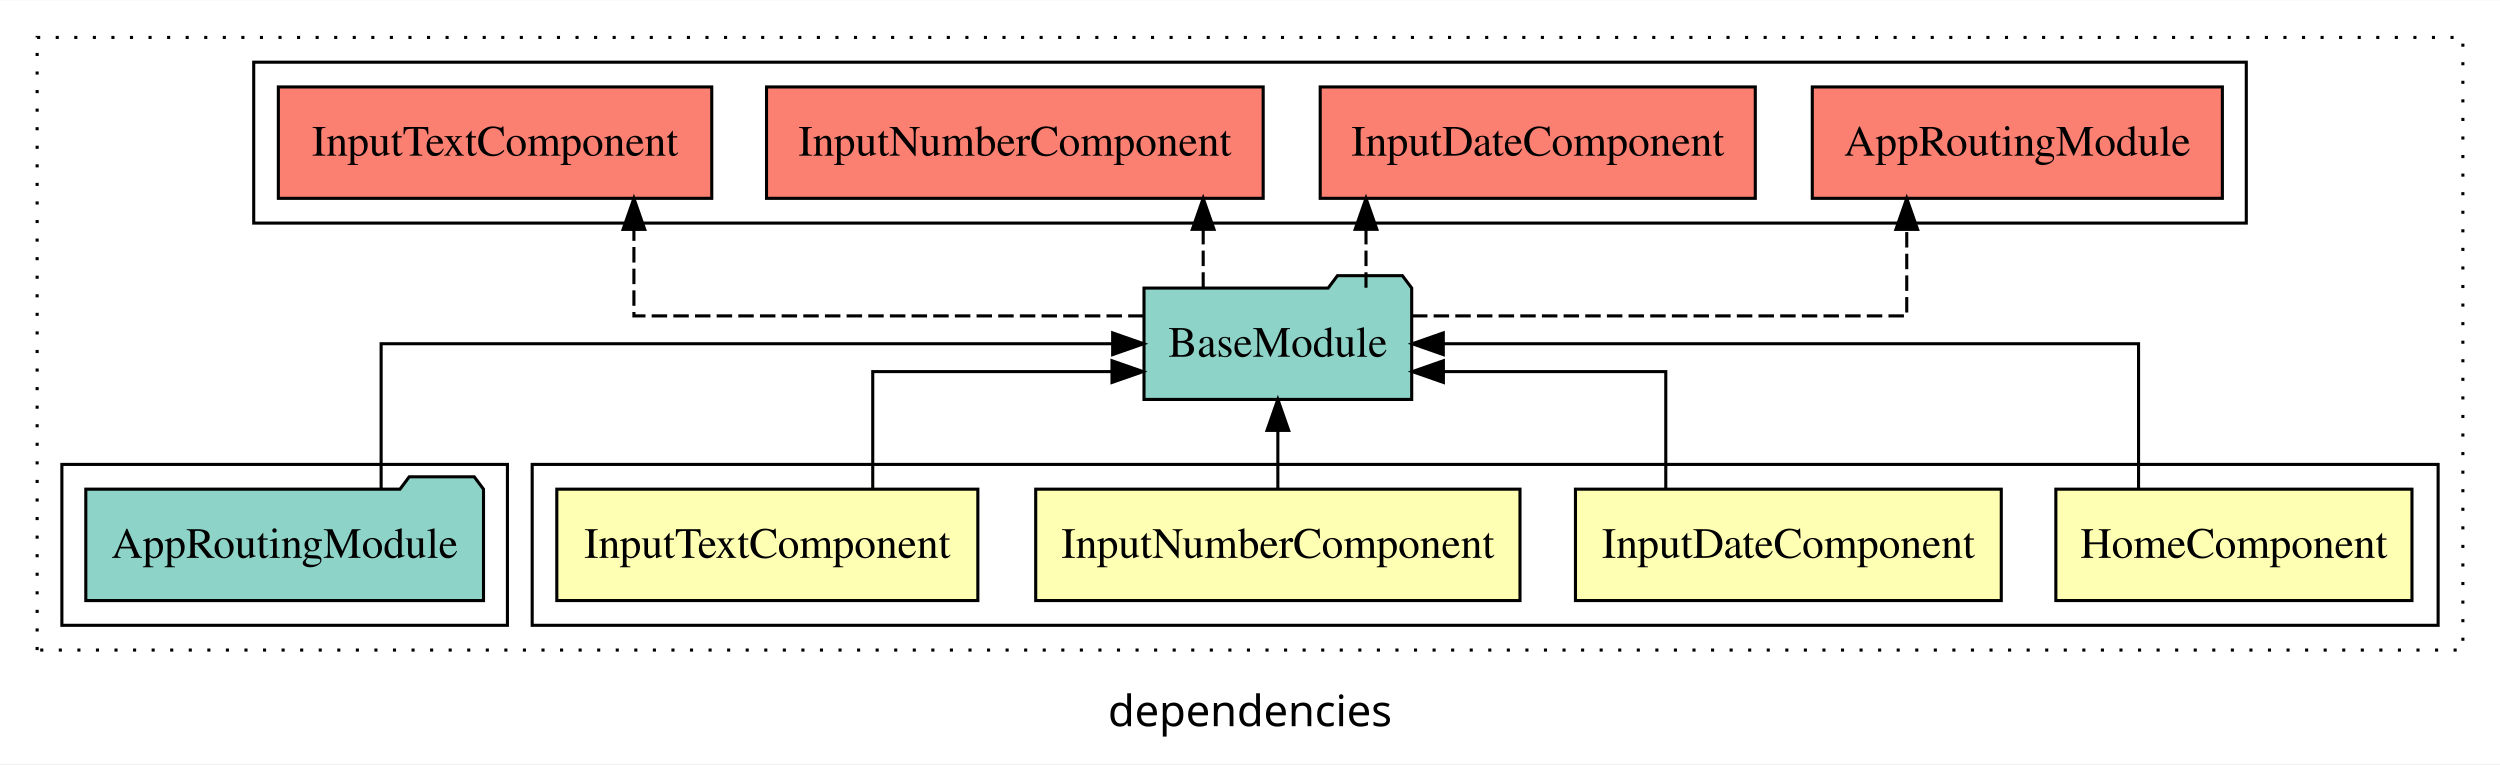
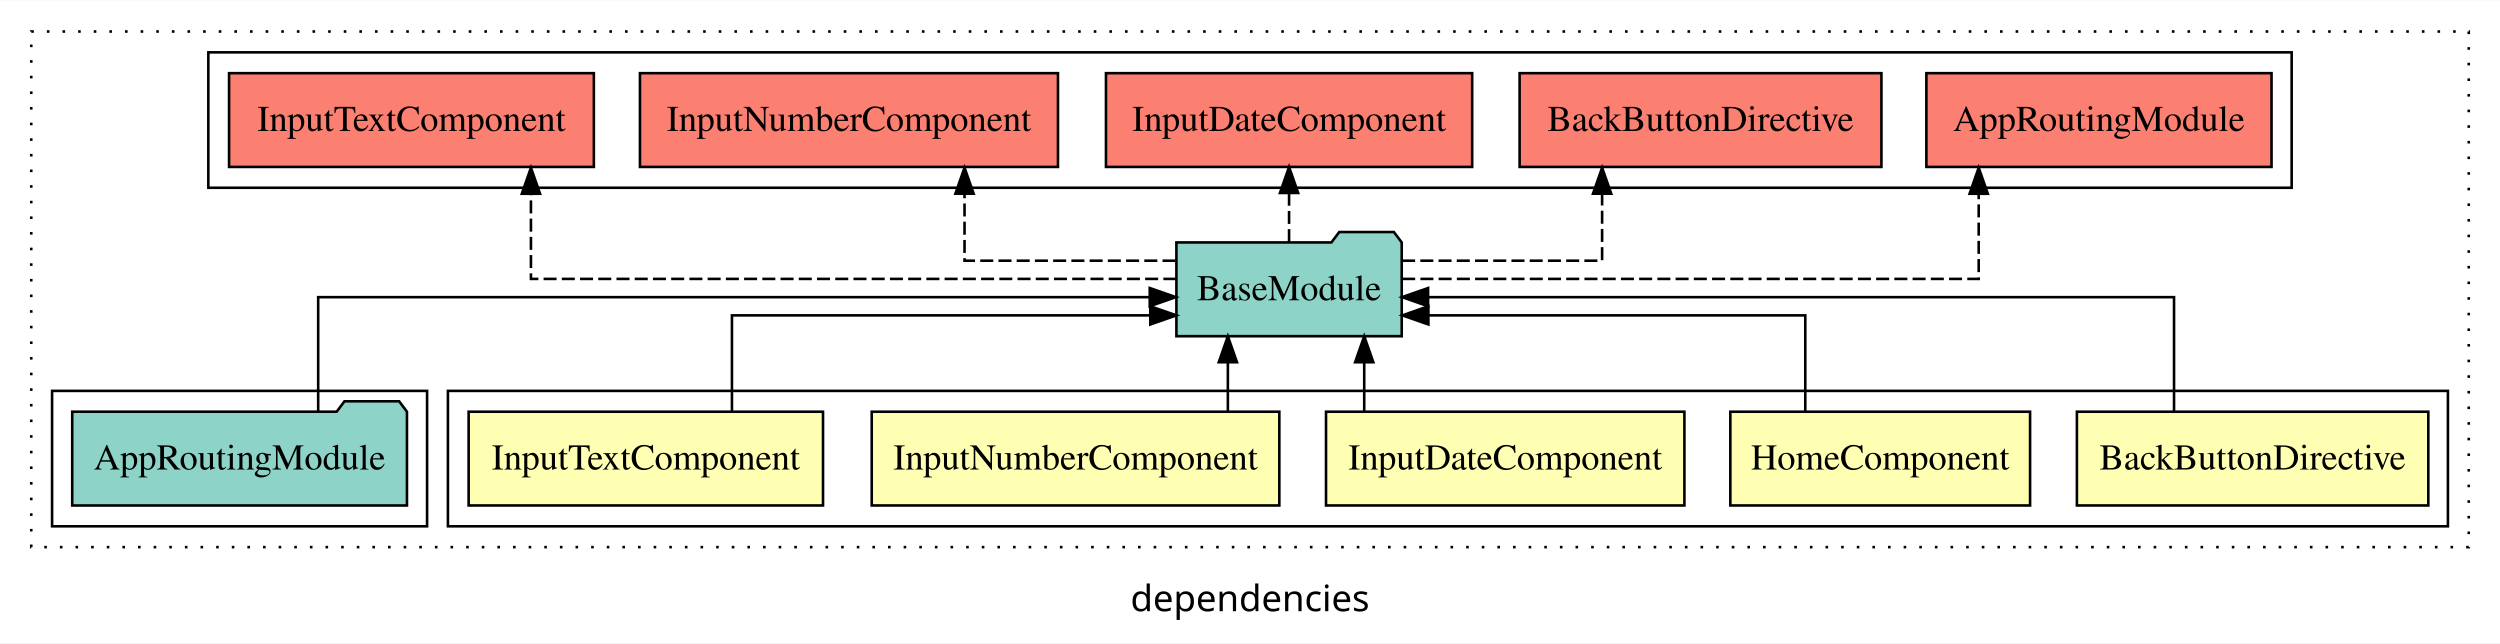
- <svg xmlns="http://www.w3.org/2000/svg" width="808pt" height="247pt" viewBox="0.00 0.00 808.00 246.80">
+ <svg xmlns="http://www.w3.org/2000/svg" width="960pt" height="247pt" viewBox="0.00 0.00 960.00 246.80">
  <g id="graph0" class="graph" transform="scale(1 1) rotate(0) translate(4 242.8)">
-     <polygon fill="white" stroke="transparent" points="-4,4 -4,-242.8 804,-242.8 804,4 -4,4" />
-     <text text-anchor="middle" x="400" y="-8.2" font-family="sans-serif" font-size="14.00">dependencies</text>
+     <polygon fill="white" stroke="transparent" points="-4,4 -4,-242.8 956,-242.8 956,4 -4,4" />
+     <text text-anchor="middle" x="476" y="-8.2" font-family="sans-serif" font-size="14.00">dependencies</text>
    <g id="clust1" class="cluster">
-       <polygon fill="none" stroke="black" stroke-dasharray="1,5" points="8,-32.8 8,-230.8 792,-230.8 792,-32.8 8,-32.8" />
+       <polygon fill="none" stroke="black" stroke-dasharray="1,5" points="8,-32.8 8,-230.8 944,-230.8 944,-32.8 8,-32.8" />
+     </g>
+     <g id="clust2" class="cluster">
+       <polygon fill="none" stroke="black" points="168,-40.8 168,-92.8 936,-92.8 936,-40.8 168,-40.8" />
+     </g>
+     <g id="clust9" class="cluster">
+       <polygon fill="none" stroke="black" points="76,-170.8 76,-222.8 876,-222.8 876,-170.8 76,-170.8" />
    </g>
    <g id="clust8" class="cluster">
-       <polygon fill="none" stroke="black" points="78,-170.8 78,-222.8 722,-222.8 722,-170.8 78,-170.8" />
-     </g>
-     <g id="clust2" class="cluster">
-       <polygon fill="none" stroke="black" points="168,-40.8 168,-92.8 784,-92.8 784,-40.8 168,-40.8" />
-     </g>
-     <g id="clust7" class="cluster">
      <polygon fill="none" stroke="black" points="16,-40.8 16,-92.8 160,-92.8 160,-40.8 16,-40.8" />
    </g>
    <g id="node1" class="node">
+       <polygon fill="#ffffb3" stroke="black" points="928.47,-84.8 793.53,-84.8 793.53,-48.8 928.47,-48.8 928.47,-84.8" />
+       <text text-anchor="middle" x="861" y="-62.6" font-family="Times,serif" font-size="14.00">BackButtonDirective</text>
+     </g>
+     <g id="node6" class="node">
+       <polygon fill="#8dd3c7" stroke="black" points="534.26,-149.8 531.26,-153.8 510.26,-153.8 507.26,-149.8 447.74,-149.8 447.74,-113.8 534.26,-113.8 534.26,-149.8" />
+       <text text-anchor="middle" x="491" y="-127.6" font-family="Times,serif" font-size="14.00">BaseModule</text>
+     </g>
+     <g id="edge1" class="edge">
+       <path fill="none" stroke="black" d="M830.83,-85.07C830.83,-103.36 830.83,-128.8 830.83,-128.8 830.83,-128.8 544.38,-128.8 544.38,-128.8" />
+       <polygon fill="black" stroke="black" points="544.38,-125.3 534.38,-128.8 544.38,-132.3 544.38,-125.3" />
+     </g>
+     <g id="node2" class="node">
      <polygon fill="#ffffb3" stroke="black" points="775.55,-84.8 660.45,-84.8 660.45,-48.8 775.55,-48.8 775.55,-84.8" />
      <text text-anchor="middle" x="718" y="-62.6" font-family="Times,serif" font-size="14.00">HomeComponent</text>
    </g>
-     <g id="node5" class="node">
-       <polygon fill="#8dd3c7" stroke="black" points="452.26,-149.8 449.26,-153.8 428.26,-153.8 425.26,-149.8 365.74,-149.8 365.74,-113.8 452.26,-113.8 452.26,-149.8" />
-       <text text-anchor="middle" x="409" y="-127.6" font-family="Times,serif" font-size="14.00">BaseModule</text>
+     <g id="edge2" class="edge">
+       <path fill="none" stroke="black" d="M689.23,-84.81C689.23,-100.85 689.23,-121.8 689.23,-121.8 689.23,-121.8 544.5,-121.8 544.5,-121.8" />
+       <polygon fill="black" stroke="black" points="544.5,-118.3 534.5,-121.8 544.5,-125.3 544.5,-118.3" />
    </g>
-     <g id="edge1" class="edge">
-       <path fill="none" stroke="black" d="M687.18,-84.91C687.18,-104.14 687.18,-131.8 687.18,-131.8 687.18,-131.8 462.47,-131.8 462.47,-131.8" />
-       <polygon fill="black" stroke="black" points="462.47,-128.3 452.47,-131.8 462.47,-135.3 462.47,-128.3" />
-     </g>
-     <g id="node2" class="node">
+     <g id="node3" class="node">
      <polygon fill="#ffffb3" stroke="black" points="642.81,-84.8 505.19,-84.8 505.19,-48.8 642.81,-48.8 642.81,-84.8" />
      <text text-anchor="middle" x="574" y="-62.6" font-family="Times,serif" font-size="14.00">InputDateComponent</text>
    </g>
-     <g id="edge2" class="edge">
-       <path fill="none" stroke="black" d="M534.38,-84.83C534.38,-101.2 534.38,-122.8 534.38,-122.8 534.38,-122.8 462.5,-122.8 462.5,-122.8" />
-       <polygon fill="black" stroke="black" points="462.5,-119.3 452.5,-122.8 462.5,-126.3 462.5,-119.3" />
+     <g id="edge3" class="edge">
+       <path fill="none" stroke="black" d="M519.86,-84.91C519.86,-84.91 519.86,-103.79 519.86,-103.79" />
+       <polygon fill="black" stroke="black" points="516.36,-103.79 519.86,-113.79 523.36,-103.79 516.36,-103.79" />
    </g>
-     <g id="node3" class="node">
+     <g id="node4" class="node">
      <polygon fill="#ffffb3" stroke="black" points="487.26,-84.8 330.74,-84.8 330.74,-48.8 487.26,-48.8 487.26,-84.8" />
      <text text-anchor="middle" x="409" y="-62.6" font-family="Times,serif" font-size="14.00">InputNumberComponent</text>
    </g>
-     <g id="edge3" class="edge">
-       <path fill="none" stroke="black" d="M409,-84.91C409,-84.91 409,-103.79 409,-103.79" />
-       <polygon fill="black" stroke="black" points="405.5,-103.79 409,-113.79 412.5,-103.79 405.5,-103.79" />
+     <g id="edge4" class="edge">
+       <path fill="none" stroke="black" d="M467.5,-84.91C467.5,-84.91 467.5,-103.79 467.5,-103.79" />
+       <polygon fill="black" stroke="black" points="464,-103.79 467.5,-113.79 471,-103.79 464,-103.79" />
    </g>
-     <g id="node4" class="node">
+     <g id="node5" class="node">
      <polygon fill="#ffffb3" stroke="black" points="312.04,-84.8 175.96,-84.8 175.96,-48.8 312.04,-48.8 312.04,-84.8" />
      <text text-anchor="middle" x="244" y="-62.6" font-family="Times,serif" font-size="14.00">InputTextComponent</text>
    </g>
-     <g id="edge4" class="edge">
-       <path fill="none" stroke="black" d="M278.07,-84.83C278.07,-101.2 278.07,-122.8 278.07,-122.8 278.07,-122.8 355.4,-122.8 355.4,-122.8" />
-       <polygon fill="black" stroke="black" points="355.4,-126.3 365.4,-122.8 355.4,-119.3 355.4,-126.3" />
+     <g id="edge5" class="edge">
+       <path fill="none" stroke="black" d="M277.07,-84.81C277.07,-100.85 277.07,-121.8 277.07,-121.8 277.07,-121.8 437.71,-121.8 437.71,-121.8" />
+       <polygon fill="black" stroke="black" points="437.71,-125.3 447.71,-121.8 437.71,-118.3 437.71,-125.3" />
+     </g>
+     <g id="node8" class="node">
+       <polygon fill="#fb8072" stroke="black" points="868.27,-214.8 735.73,-214.8 735.73,-178.8 868.27,-178.8 868.27,-214.8" />
+       <text text-anchor="middle" x="802" y="-192.6" font-family="Times,serif" font-size="14.00">AppRoutingModule </text>
+     </g>
+     <g id="edge7" class="edge">
+       <path fill="none" stroke="black" stroke-dasharray="5,2" d="M534.43,-135.8C609.56,-135.8 755.82,-135.8 755.82,-135.8 755.82,-135.8 755.82,-168.5 755.82,-168.5" />
+       <polygon fill="black" stroke="black" points="752.32,-168.5 755.82,-178.5 759.32,-168.5 752.32,-168.5" />
+     </g>
+     <g id="node9" class="node">
+       <polygon fill="#fb8072" stroke="black" points="718.47,-214.8 579.53,-214.8 579.53,-178.8 718.47,-178.8 718.47,-214.8" />
+       <text text-anchor="middle" x="649" y="-192.6" font-family="Times,serif" font-size="14.00">BackButtonDirective </text>
+     </g>
+     <g id="edge8" class="edge">
+       <path fill="none" stroke="black" stroke-dasharray="5,2" d="M534.4,-142.8C568.83,-142.8 611.21,-142.8 611.21,-142.8 611.21,-142.8 611.21,-168.52 611.21,-168.52" />
+       <polygon fill="black" stroke="black" points="607.71,-168.52 611.21,-178.52 614.71,-168.52 607.71,-168.52" />
+     </g>
+     <g id="node10" class="node">
+       <polygon fill="#fb8072" stroke="black" points="561.31,-214.8 420.69,-214.8 420.69,-178.8 561.31,-178.8 561.31,-214.8" />
+       <text text-anchor="middle" x="491" y="-192.6" font-family="Times,serif" font-size="14.00">InputDateComponent </text>
+     </g>
+     <g id="edge9" class="edge">
+       <path fill="none" stroke="black" stroke-dasharray="5,2" d="M491,-149.91C491,-149.91 491,-168.79 491,-168.79" />
+       <polygon fill="black" stroke="black" points="487.5,-168.79 491,-178.79 494.5,-168.79 487.5,-168.79" />
+     </g>
+     <g id="node11" class="node">
+       <polygon fill="#fb8072" stroke="black" points="402.26,-214.8 241.74,-214.8 241.74,-178.8 402.26,-178.8 402.26,-214.8" />
+       <text text-anchor="middle" x="322" y="-192.6" font-family="Times,serif" font-size="14.00">InputNumberComponent </text>
+     </g>
+     <g id="edge10" class="edge">
+       <path fill="none" stroke="black" stroke-dasharray="5,2" d="M447.41,-142.8C411.47,-142.8 366.38,-142.8 366.38,-142.8 366.38,-142.8 366.38,-168.52 366.38,-168.52" />
+       <polygon fill="black" stroke="black" points="362.88,-168.52 366.38,-178.52 369.88,-168.52 362.88,-168.52" />
+     </g>
+     <g id="node12" class="node">
+       <polygon fill="#fb8072" stroke="black" points="224.04,-214.8 83.96,-214.8 83.96,-178.8 224.04,-178.8 224.04,-214.8" />
+       <text text-anchor="middle" x="154" y="-192.6" font-family="Times,serif" font-size="14.00">InputTextComponent </text>
+     </g>
+     <g id="edge11" class="edge">
+       <path fill="none" stroke="black" stroke-dasharray="5,2" d="M447.73,-135.8C366.63,-135.8 199.88,-135.8 199.88,-135.8 199.88,-135.8 199.88,-168.5 199.88,-168.5" />
+       <polygon fill="black" stroke="black" points="196.38,-168.5 199.88,-178.5 203.38,-168.5 196.38,-168.5" />
    </g>
    <g id="node7" class="node">
-       <polygon fill="#fb8072" stroke="black" points="714.27,-214.8 581.73,-214.8 581.73,-178.8 714.27,-178.8 714.27,-214.8" />
-       <text text-anchor="middle" x="648" y="-192.6" font-family="Times,serif" font-size="14.00">AppRoutingModule </text>
-     </g>
-     <g id="edge6" class="edge">
-       <path fill="none" stroke="black" stroke-dasharray="5,2" d="M452.35,-140.8C512.05,-140.8 612.26,-140.8 612.26,-140.8 612.26,-140.8 612.26,-168.77 612.26,-168.77" />
-       <polygon fill="black" stroke="black" points="608.76,-168.77 612.26,-178.77 615.76,-168.77 608.76,-168.77" />
-     </g>
-     <g id="node8" class="node">
-       <polygon fill="#fb8072" stroke="black" points="563.31,-214.8 422.69,-214.8 422.69,-178.8 563.31,-178.8 563.31,-214.8" />
-       <text text-anchor="middle" x="493" y="-192.6" font-family="Times,serif" font-size="14.00">InputDateComponent </text>
-     </g>
-     <g id="edge7" class="edge">
-       <path fill="none" stroke="black" stroke-dasharray="5,2" d="M437.49,-149.91C437.49,-149.91 437.49,-168.79 437.49,-168.79" />
-       <polygon fill="black" stroke="black" points="433.99,-168.79 437.49,-178.79 440.99,-168.79 433.99,-168.79" />
-     </g>
-     <g id="node9" class="node">
-       <polygon fill="#fb8072" stroke="black" points="404.26,-214.8 243.74,-214.8 243.74,-178.8 404.26,-178.8 404.26,-214.8" />
-       <text text-anchor="middle" x="324" y="-192.6" font-family="Times,serif" font-size="14.00">InputNumberComponent </text>
-     </g>
-     <g id="edge8" class="edge">
-       <path fill="none" stroke="black" stroke-dasharray="5,2" d="M384.87,-149.91C384.87,-149.91 384.87,-168.79 384.87,-168.79" />
-       <polygon fill="black" stroke="black" points="381.37,-168.79 384.87,-178.79 388.37,-168.79 381.37,-168.79" />
-     </g>
-     <g id="node10" class="node">
-       <polygon fill="#fb8072" stroke="black" points="226.04,-214.8 85.96,-214.8 85.96,-178.8 226.04,-178.8 226.04,-214.8" />
-       <text text-anchor="middle" x="156" y="-192.6" font-family="Times,serif" font-size="14.00">InputTextComponent </text>
-     </g>
-     <g id="edge9" class="edge">
-       <path fill="none" stroke="black" stroke-dasharray="5,2" d="M365.62,-140.8C304.63,-140.8 200.88,-140.8 200.88,-140.8 200.88,-140.8 200.88,-168.77 200.88,-168.77" />
-       <polygon fill="black" stroke="black" points="197.38,-168.77 200.88,-178.77 204.38,-168.77 197.38,-168.77" />
-     </g>
-     <g id="node6" class="node">
      <polygon fill="#8dd3c7" stroke="black" points="152.27,-84.8 149.27,-88.8 128.27,-88.8 125.27,-84.8 23.73,-84.8 23.73,-48.8 152.27,-48.8 152.27,-84.8" />
      <text text-anchor="middle" x="88" y="-62.6" font-family="Times,serif" font-size="14.00">AppRoutingModule</text>
    </g>
-     <g id="edge5" class="edge">
-       <path fill="none" stroke="black" d="M119.18,-84.91C119.18,-104.14 119.18,-131.8 119.18,-131.8 119.18,-131.8 355.61,-131.8 355.61,-131.8" />
-       <polygon fill="black" stroke="black" points="355.61,-135.3 365.61,-131.8 355.61,-128.3 355.61,-135.3" />
+     <g id="edge6" class="edge">
+       <path fill="none" stroke="black" d="M118.18,-85.07C118.18,-103.36 118.18,-128.8 118.18,-128.8 118.18,-128.8 437.5,-128.8 437.5,-128.8" />
+       <polygon fill="black" stroke="black" points="437.5,-132.3 447.5,-128.8 437.5,-125.3 437.5,-132.3" />
    </g>
  </g>
</svg>
